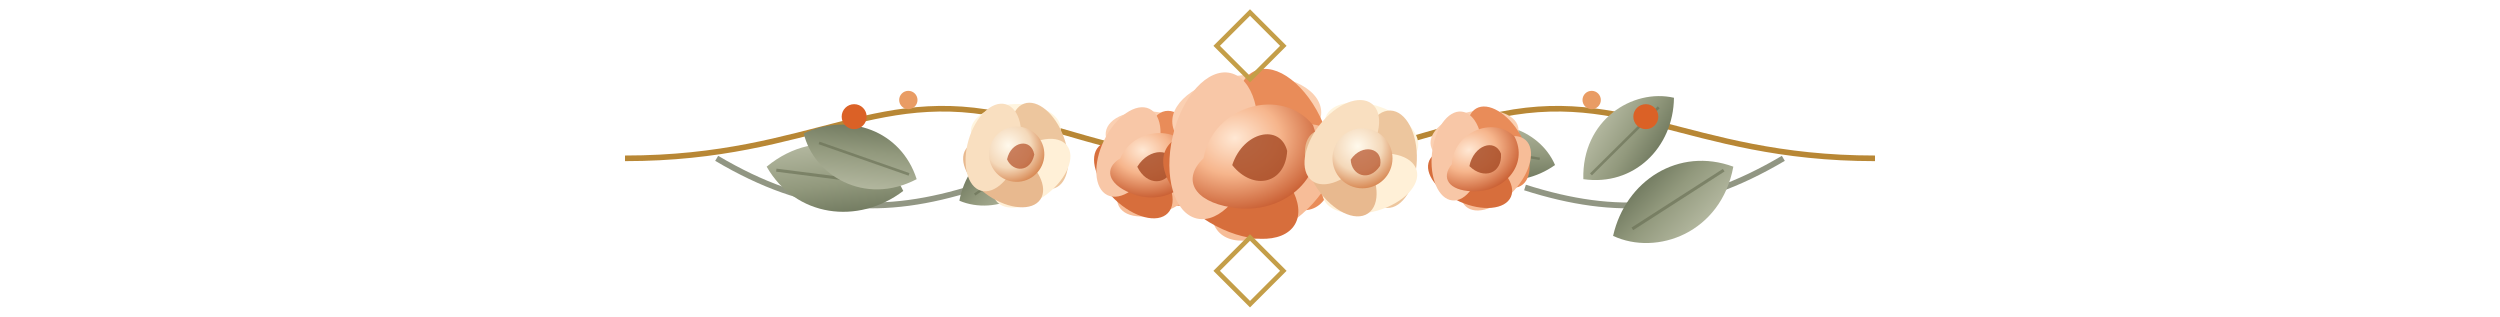
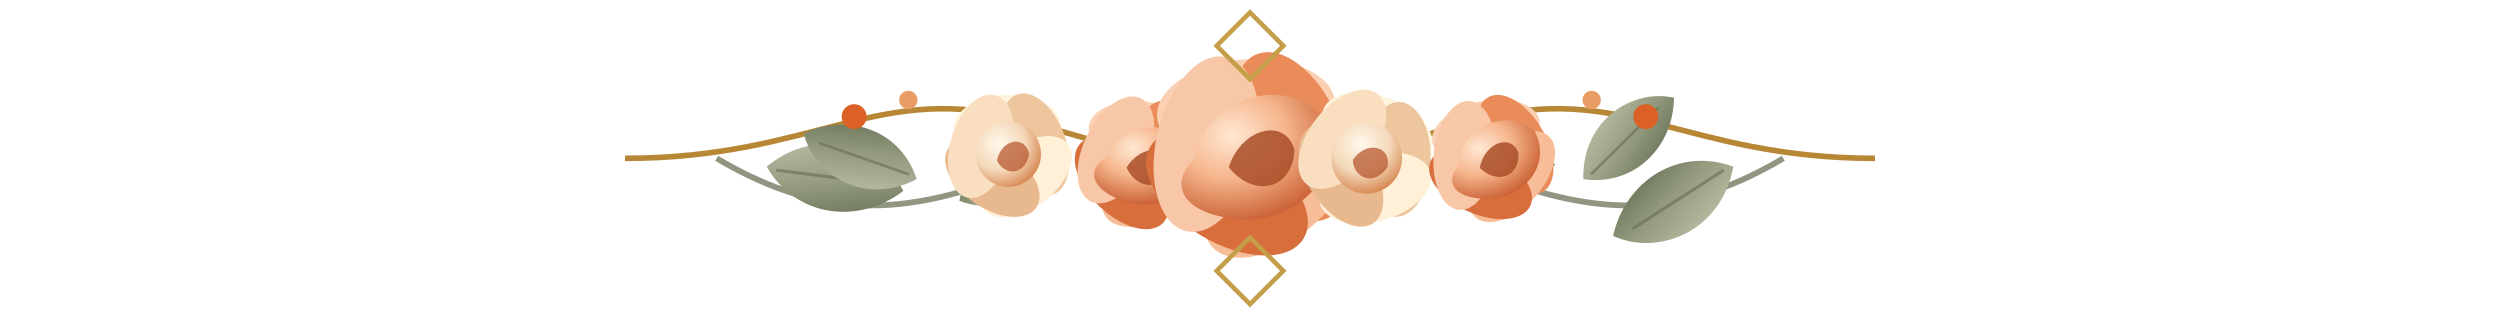
<svg xmlns="http://www.w3.org/2000/svg" viewBox="0 0 600 76">
  <defs>
    <linearGradient id="gold-rule" x1="0" x2="1">
      <stop stop-color="#c49e48" stop-opacity="0" />
      <stop offset=".45" stop-color="#d3bb7b" />
      <stop offset="1" stop-color="#b88735" />
    </linearGradient>
    <radialGradient id="peach-bloom" cx="36%" cy="30%" r="74%">
      <stop stop-color="#ffe8d4" />
      <stop offset=".48" stop-color="#f6b58c" />
      <stop offset="1" stop-color="#c85d31" />
    </radialGradient>
    <radialGradient id="cream-bloom" cx="38%" cy="32%" r="70%">
      <stop stop-color="#fff9ec" />
      <stop offset=".58" stop-color="#f4d8b9" />
      <stop offset="1" stop-color="#d98c58" />
    </radialGradient>
    <linearGradient id="leaf" x1="0" y1="0" x2="1" y2="1">
      <stop stop-color="#c6c9b3" />
      <stop offset=".55" stop-color="#92997d" />
      <stop offset="1" stop-color="#59634a" />
    </linearGradient>
    <filter id="soft-shadow" x="-30%" y="-40%" width="160%" height="190%" color-interpolation-filters="sRGB">
      <feGaussianBlur in="SourceAlpha" stdDeviation="1" result="blur" />
      <feOffset in="blur" dy="1.5" result="offset" />
      <feColorMatrix in="offset" type="matrix" values="0 0 0 0 .36 0 0 0 0 .18 0 0 0 0 .08 0 0 0 .23 0" result="shadow" />
      <feMerge>
        <feMergeNode in="shadow" />
        <feMergeNode in="SourceGraphic" />
      </feMerge>
    </filter>
    <g id="rose">
      <ellipse rx="16" ry="9" transform="rotate(0) translate(0 -8)" fill="#fbd0b2" />
      <ellipse rx="16" ry="9" transform="rotate(72) translate(0 -8)" fill="#e98c59" />
      <ellipse rx="16" ry="9" transform="rotate(144) translate(0 -8)" fill="#f7bd98" />
      <ellipse rx="16" ry="9" transform="rotate(216) translate(0 -8)" fill="#d76e3c" />
      <ellipse rx="16" ry="9" transform="rotate(288) translate(0 -8)" fill="#f8c7a7" />
      <path d="M-10 0C-7-11 8-14 14-5C17 6 6 14-5 11C-13 9-15 4-10 0Z" fill="url(#peach-bloom)" />
      <path d="M-4 2C-1-5 7-6 8 0C7 7 0 8-4 2Z" fill="#a94d27" opacity=".84" />
    </g>
    <g id="cream-rose">
      <ellipse rx="13" ry="7.5" transform="rotate(8) translate(0 -7)" fill="#fff5df" />
      <ellipse rx="13" ry="7.5" transform="rotate(80) translate(0 -7)" fill="#edc69e" />
      <ellipse rx="13" ry="7.5" transform="rotate(152) translate(0 -7)" fill="#fff0d7" />
      <ellipse rx="13" ry="7.5" transform="rotate(224) translate(0 -7)" fill="#e8b98f" />
      <ellipse rx="13" ry="7.5" transform="rotate(296) translate(0 -7)" fill="#f9dfc0" />
      <circle r="8" fill="url(#cream-bloom)" />
      <path d="M-3 1C-1-4 5-4 5 1C3 6-2 5-3 1Z" fill="#b6532b" opacity=".72" />
    </g>
    <g id="leaf-shape">
      <path d="M0 0C10-17 30-17 40-7C31 7 13 11 0 0Z" fill="url(#leaf)" />
      <path d="M3 0L34-7" fill="none" stroke="#676e53" stroke-width=".9" opacity=".62" />
    </g>
  </defs>
  <style>
    .divider-bloom {
      animation: bloom-breathe 8s ease-in-out infinite alternate;
      transform-box: fill-box;
      transform-origin: center;
    }
    @keyframes bloom-breathe {
      from { transform: scale(.98); opacity: .92; }
      to { transform: scale(1.025); opacity: 1; }
    }
    @media (prefers-reduced-motion: reduce) {
      .divider-bloom { animation: none; }
    }
  </style>
  <path d="M8 38H168M432 38H592" fill="none" stroke="url(#gold-rule)" stroke-width="1.2" vector-effect="non-scaling-stroke" />
  <path d="M150 38C196 38 211 19 246 29C267 35 281 40 300 38C319 40 333 35 354 29C389 19 404 38 450 38" fill="none" stroke="#b88735" stroke-width="1.35" vector-effect="non-scaling-stroke" />
  <path d="M172 38C194 51 212 52 234 45M428 38C406 51 388 52 366 45" fill="none" stroke="#676e53" stroke-width="1.4" opacity=".72" />
  <use href="#leaf-shape" transform="translate(184 40) rotate(20) scale(.82)" />
  <use href="#leaf-shape" transform="translate(220 43) rotate(-148) scale(.72)" />
  <use href="#leaf-shape" transform="translate(253 34) rotate(158) scale(.66)" />
  <use href="#leaf-shape" transform="translate(416 40) rotate(160) scale(.82)" />
  <use href="#leaf-shape" transform="translate(380 43) rotate(-32) scale(.72)" />
  <use href="#leaf-shape" transform="translate(347 34) rotate(22) scale(.66)" />
  <g class="divider-bloom">
-     <use href="#cream-rose" transform="translate(244 37) rotate(-10) scale(.83)" />
-     <use href="#rose" transform="translate(276 39) rotate(8) scale(.72)" />
-     <use href="#rose" transform="translate(300 37) rotate(-5) scale(1.12)" />
-     <use href="#cream-rose" transform="translate(327 38) rotate(12) scale(.9)" />
-     <use href="#rose" transform="translate(355 38) rotate(-12) scale(.67)" />
+     <use href="#cream-rose" transform="translate(242 37) rotate(-10) scale(.98)" />
+     <use href="#rose" transform="translate(274 39) rotate(8) scale(.86)" />
+     <use href="#rose" transform="translate(300 37) rotate(-5) scale(1.34)" />
+     <use href="#cream-rose" transform="translate(328 38) rotate(12) scale(1.06)" />
+     <use href="#rose" transform="translate(358 38) rotate(-12) scale(.82)" />
  </g>
  <path d="M292 11L300 3L308 11L300 19Z" fill="none" stroke="#c49e48" stroke-width="1.1" />
  <path d="M292 65L300 57L308 65L300 73Z" fill="none" stroke="#c49e48" stroke-width="1.1" />
  <circle cx="205" cy="28" r="3" fill="#db6126" />
  <circle cx="218" cy="24" r="2.2" fill="#e99c64" />
  <circle cx="395" cy="28" r="3" fill="#db6126" />
  <circle cx="382" cy="24" r="2.2" fill="#e99c64" />
</svg>
